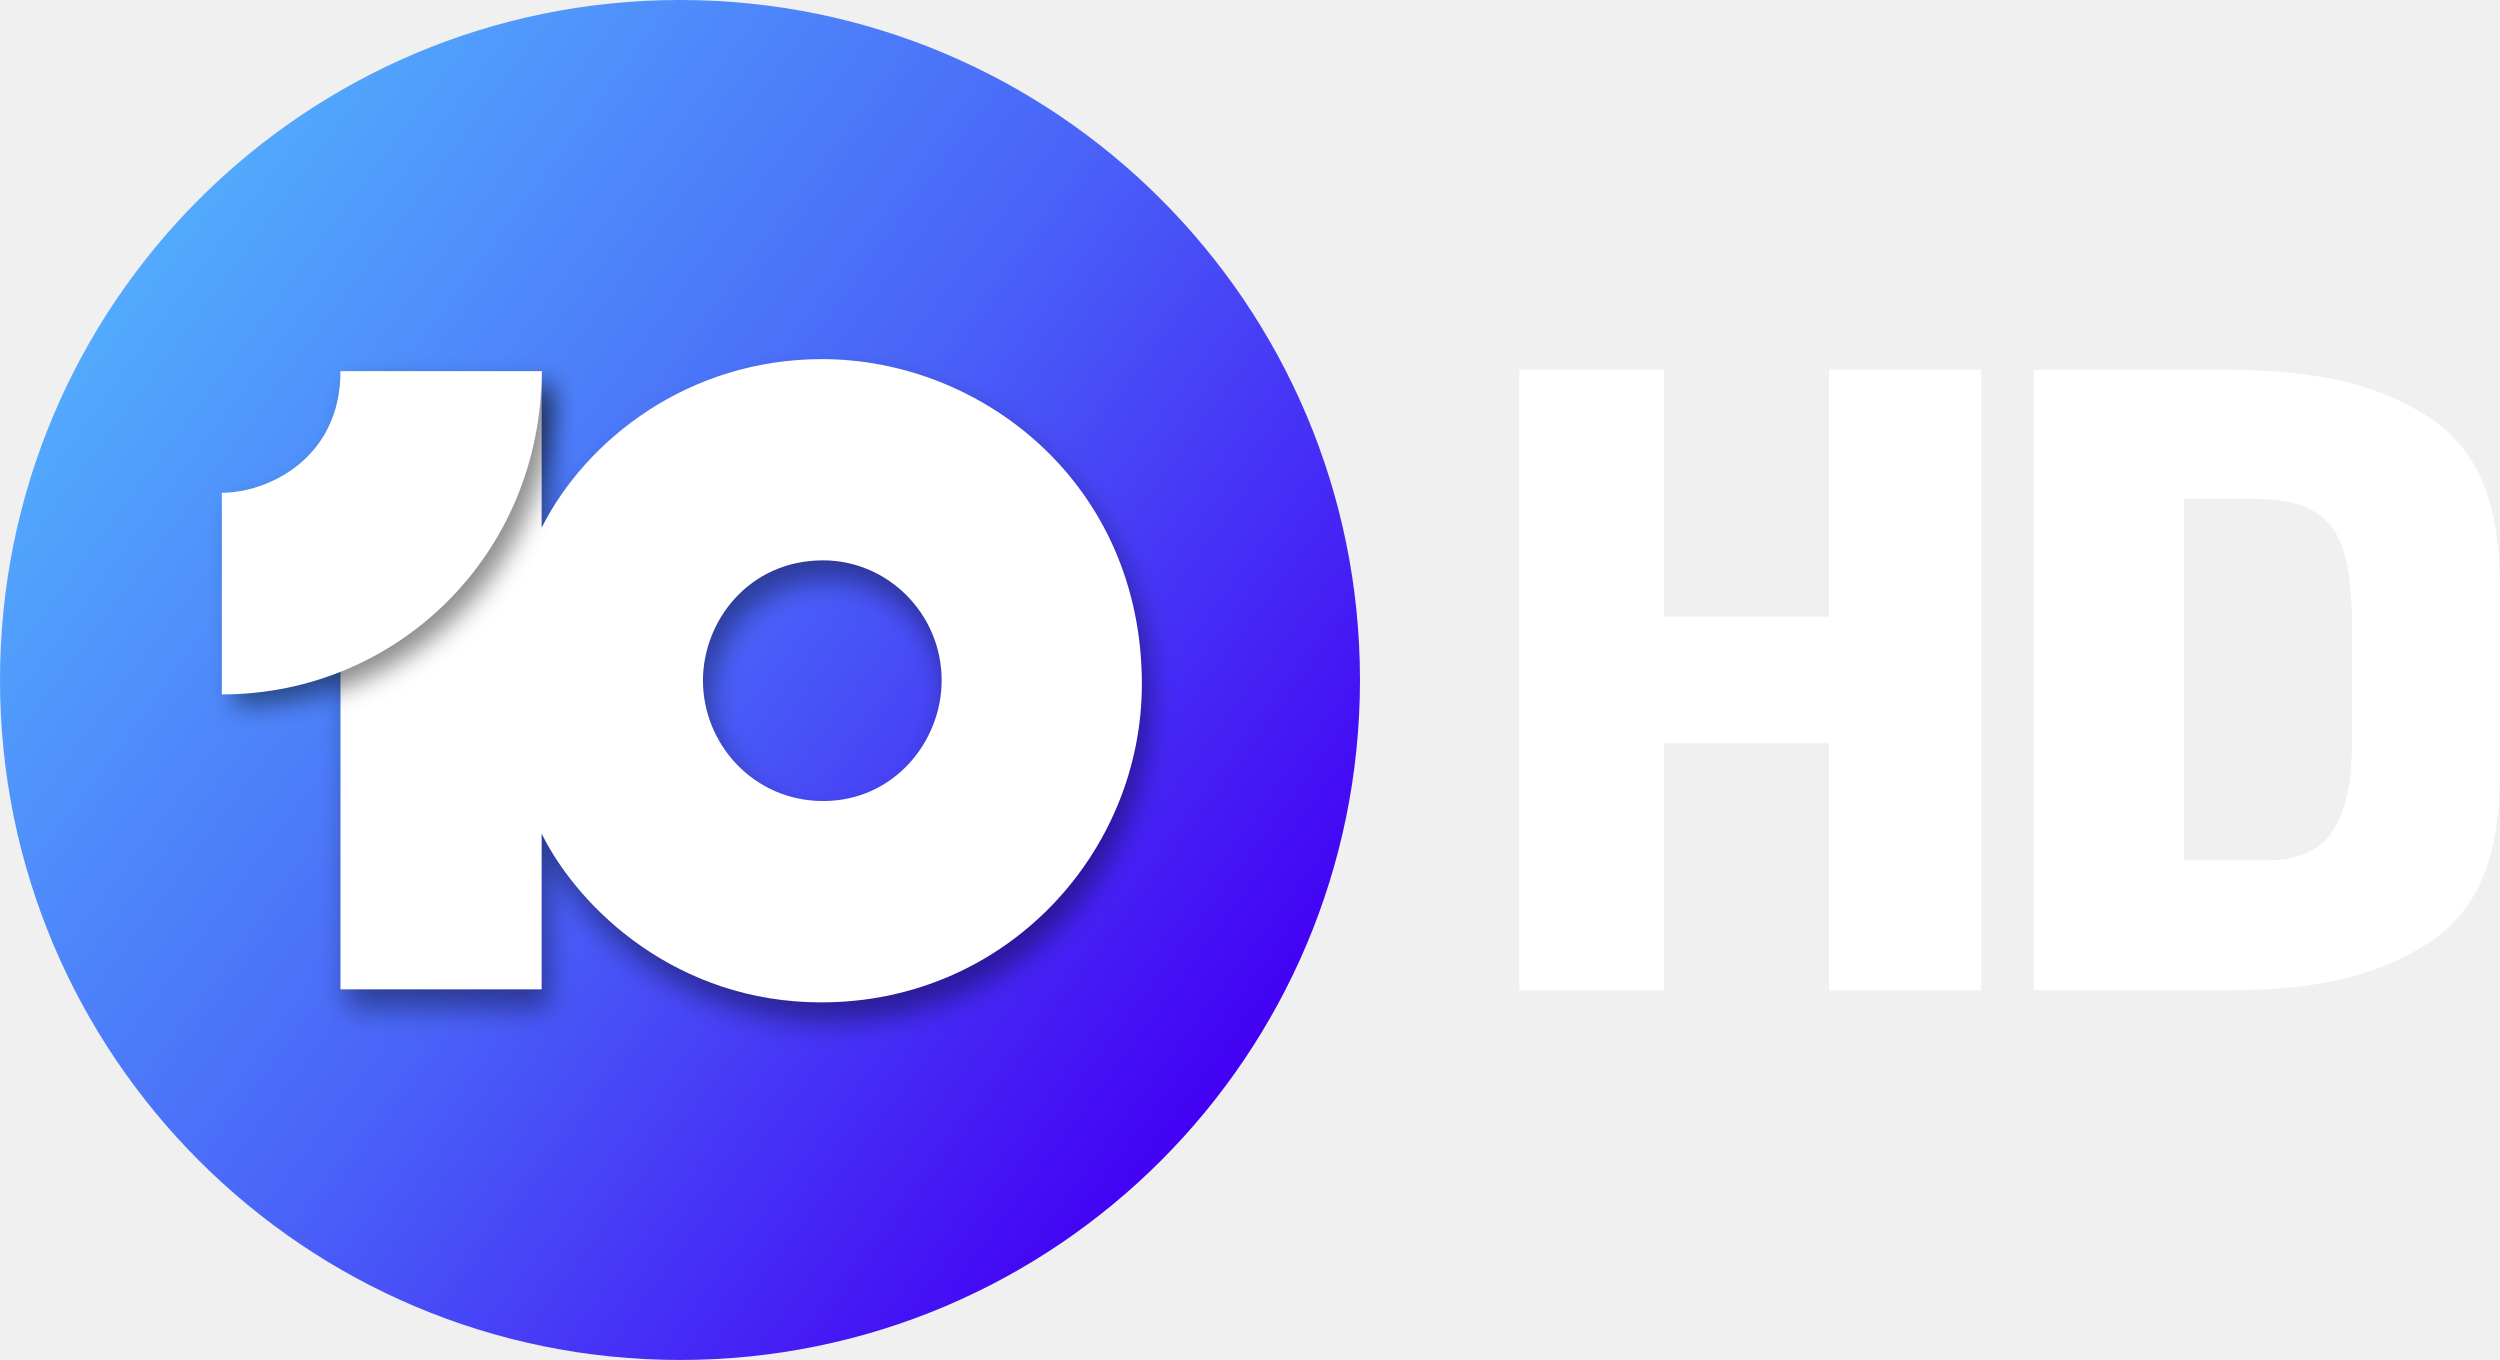
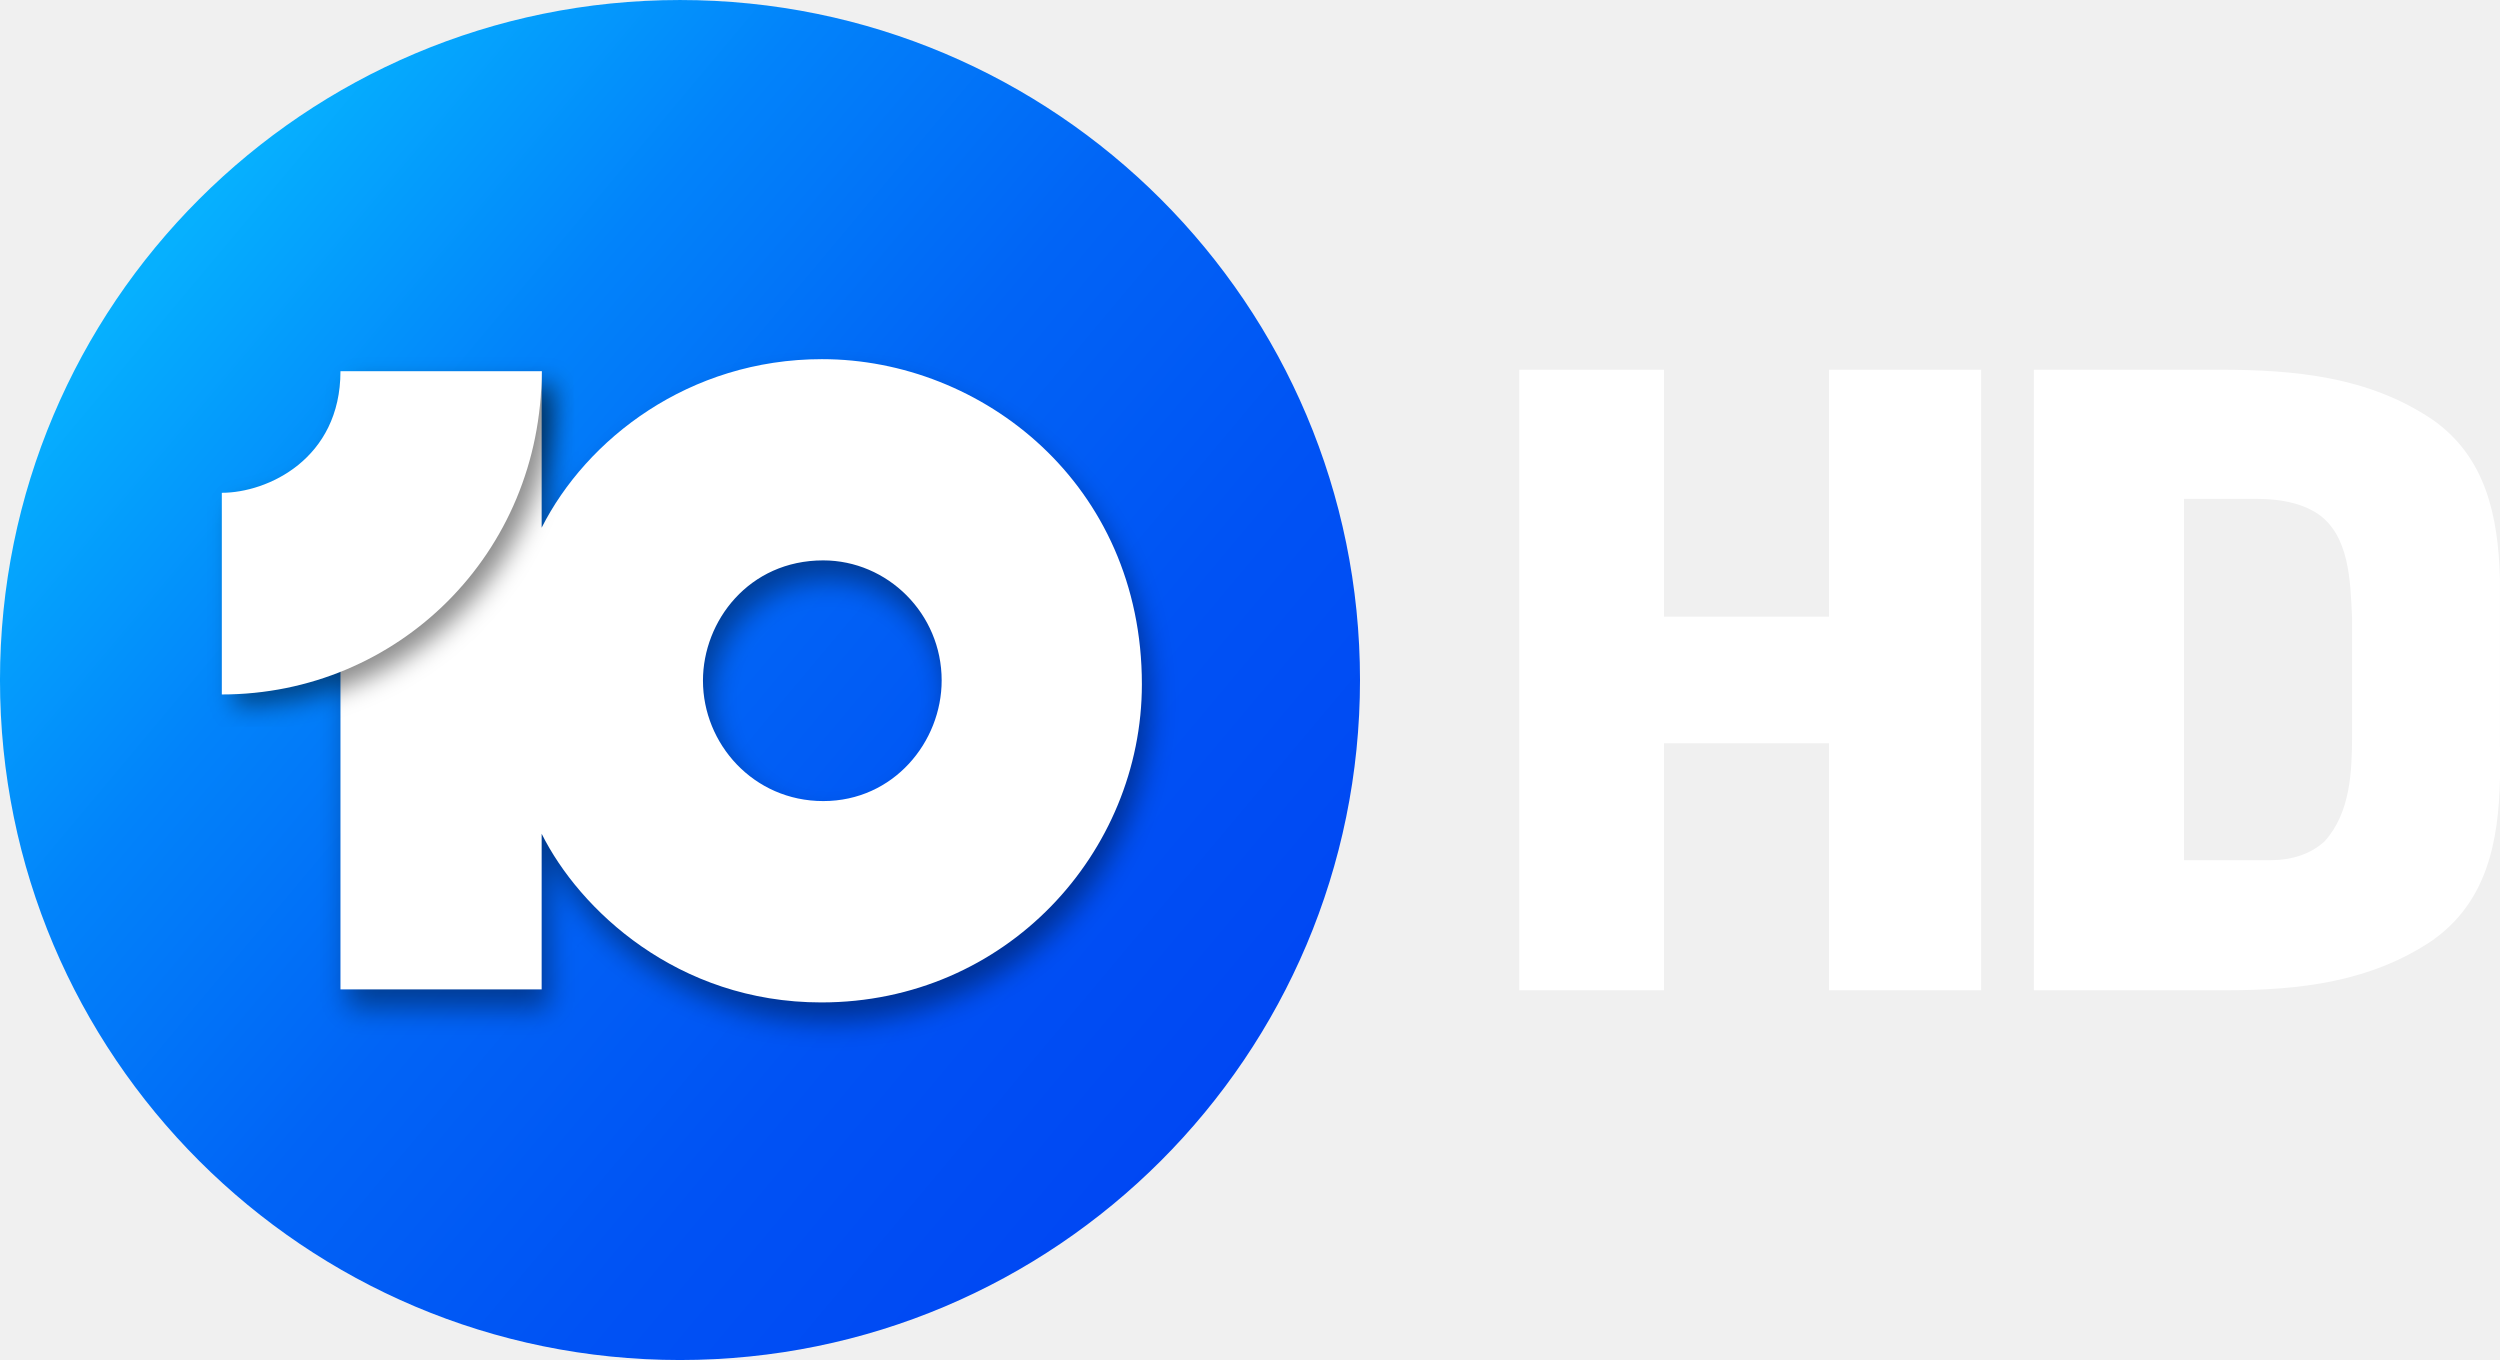
<svg xmlns="http://www.w3.org/2000/svg" id="svg17" width="1378.7pt" height="750pt" version="1.1" viewBox="0 0 1378.7 750">
  <defs id="defs21">
-     <linearGradient id="linearGradient3083" x1="166.75" x2="759.06" y1="2004" y2="2444.2" gradientUnits="userSpaceOnUse">
-       <stop id="stop3079" stop-color="#52a9fd" offset="0" />
-       <stop id="stop3714" stop-color="#4963f8" offset=".5" />
-       <stop id="stop3081" stop-color="#4300f4" offset="1" />
+     <linearGradient id="linearGradient3421" x1="178.95" x2="743.37" y1="1991.5" y2="2464.7" gradientUnits="userSpaceOnUse">
+       <stop id="stop3079-2" stop-color="#06b0fe" offset="0" />
+       <stop id="stop3722" stop-color="#0283fa" offset=".25" />
+       <stop id="stop3716" stop-color="#0164f6" offset=".5" />
+       <stop id="stop3714-0" stop-color="#0052f4" offset=".75" />
+       <stop id="stop3081-2" stop-color="#0047f3" offset="1" />
    </linearGradient>
-     <filter id="filter3499" color-interpolation-filters="sRGB">
-       <feFlood id="feFlood3501" flood-color="rgb(0,0,0)" flood-opacity=".4" result="flood" />
-       <feComposite id="feComposite3503" in="flood" in2="SourceGraphic" operator="in" result="composite1" />
-       <feGaussianBlur id="feGaussianBlur3505" result="blur" stdDeviation="8" />
-       <feOffset id="feOffset3507" dx="4" dy="11" result="offset" />
-       <feComposite id="feComposite3509" in="SourceGraphic" in2="offset" result="composite2" />
+     <filter id="filter3499-4" color-interpolation-filters="sRGB">
+       <feFlood id="feFlood3501-5" flood-color="rgb(0,0,0)" flood-opacity=".4" result="flood" />
+       <feComposite id="feComposite3503-5" in="flood" in2="SourceGraphic" operator="in" result="composite1" />
+       <feGaussianBlur id="feGaussianBlur3505-1" result="blur" stdDeviation="8" />
+       <feOffset id="feOffset3507-7" dx="4" dy="11" result="offset" />
+       <feComposite id="feComposite3509-1" in="SourceGraphic" in2="offset" result="composite2" />
    </filter>
-     <filter id="filter3691" color-interpolation-filters="sRGB">
-       <feFlood id="feFlood3693" flood-color="rgb(0,0,0)" flood-opacity=".45" result="flood" />
-       <feComposite id="feComposite3695" in="flood" in2="SourceGraphic" operator="in" result="composite1" />
-       <feGaussianBlur id="feGaussianBlur3697" result="blur" stdDeviation="7" />
-       <feOffset id="feOffset3699" dx="7" dy="7" result="offset" />
-       <feComposite id="feComposite3701" in="SourceGraphic" in2="offset" result="composite2" />
+     <filter id="filter3691-1" color-interpolation-filters="sRGB">
+       <feFlood id="feFlood3693-5" flood-color="rgb(0,0,0)" flood-opacity=".45" result="flood" />
+       <feComposite id="feComposite3695-2" in="flood" in2="SourceGraphic" operator="in" result="composite1" />
+       <feGaussianBlur id="feGaussianBlur3697-7" result="blur" stdDeviation="7" />
+       <feOffset id="feOffset3699-6" dx="7" dy="7" result="offset" />
+       <feComposite id="feComposite3701-1" in="SourceGraphic" in2="offset" result="composite2" />
    </filter>
  </defs>
-   <g id="layer1" transform="matrix(.74998 0 0 .74998 -10.719 -418.13)">
-     <g id="g943">
-       <path id="path3074" transform="matrix(1.3508,0,0,1.3508,-94.487,-1960.7)" d="m820.85 2234.4a370.16 370.16 0 0 1-370.16 370.16 370.16 370.16 0 0 1-370.16-370.16 370.16 370.16 0 0 1 370.16-370.16 370.16 370.16 0 0 1 370.16 370.16z" fill="url(#linearGradient3083)" />
-       <g id="g937" fill="#fff">
-         <path id="path3068" transform="matrix(1.2644,0,0,1.2644,-91.912,-1320.3)" d="m562.09 1694c-77.563 0-137.11 46.605-163.09 98v-91l-117 69v290.5h117v-90.5c21.802 43.811 78.73 98.094 162.62 98.094 107.59 0 186.44-87.222 186.44-185.06 0-116.48-92.998-189.03-185.97-189.03zm0.625 117.03c37.4 0 68.906 30.907 68.906 69.813 0 35.706-27.902 70.156-68.844 70.156-40.716 0-69.969-33.399-69.969-70.031 0-34.669 26.701-69.938 69.906-69.938z" filter="url(#filter3499)" />
-         <path id="path3072" transform="matrix(1.2644,0,0,1.2644,-91.912,-1320.3)" d="m213 1889v-117.28c26.456 0 69-19.562 69-70.721h117c0 106.13-83.701 188-186 188z" filter="url(#filter3691)" />
-       </g>
-     </g>
+   <g id="g900" transform="matrix(.75 0 0 .75 -10.726 -418.13)">
+     <circle id="path3074-2" transform="matrix(1.3508 0 0 1.3508 -94.487 -1960.7)" cx="450.69" cy="2234.4" r="370.16" fill="url(#linearGradient3421)" />
+     <path id="path3068-1" transform="matrix(1.2644 0 0 1.2644 -91.912 -1320.3)" d="m562.09 1694c-77.563 0-137.11 46.605-163.09 98v-91l-117 69v290.5h117v-90.5c21.802 43.811 78.73 98.094 162.62 98.094 107.59 0 186.44-87.222 186.44-185.06 0-116.48-92.998-189.03-185.97-189.03zm0.625 117.03c37.4 0 68.906 30.907 68.906 69.813 0 35.706-27.902 70.156-68.844 70.156-40.716 0-69.969-33.399-69.969-70.031 0-34.669 26.701-69.938 69.906-69.938z" fill="#fff" filter="url(#filter3499-4)" />
+     <path id="path3072-6" transform="matrix(1.2644 0 0 1.2644 -91.912 -1320.3)" d="m213 1889v-117.28c26.456 0 69-19.562 69-70.721h117c0 106.13-83.701 188-186 188z" fill="#fff" filter="url(#filter3691-1)" />
  </g>
  <g id="#262626ff" transform="matrix(9.2593 0 0 9.2593 -233.08 3.163e-5)" fill="#fff">
    <path id="path5" d="m115.66 22.02h8.62v14.71h9.829v-14.71h9.06v36.96h-9.06v-14.71h-9.829v14.71h-8.62z" />
    <path id="path7" d="m146.31 22.02h11.046c4.488 0 8.882 0.41 12.674 2.96 3.228 2.24 3.93 5.809 4.037 9.459l3e-3 11.948c-0.085 3.716-0.757 7.323-4.04 9.633-3.669 2.467-7.901 2.96-12.237 2.96h-11.483v-36.96m8.94 7.693v21.519h5.168c1.234 0 2.369-0.353 3.208-1.124 1.552-1.718 1.625-4.188 1.636-6.262v-7.006c-0.098-2.253-0.161-4.981-2.074-6.259-0.988-0.64-2.264-0.868-3.588-0.868l-4.349-2e-6z" />
  </g>
</svg>
